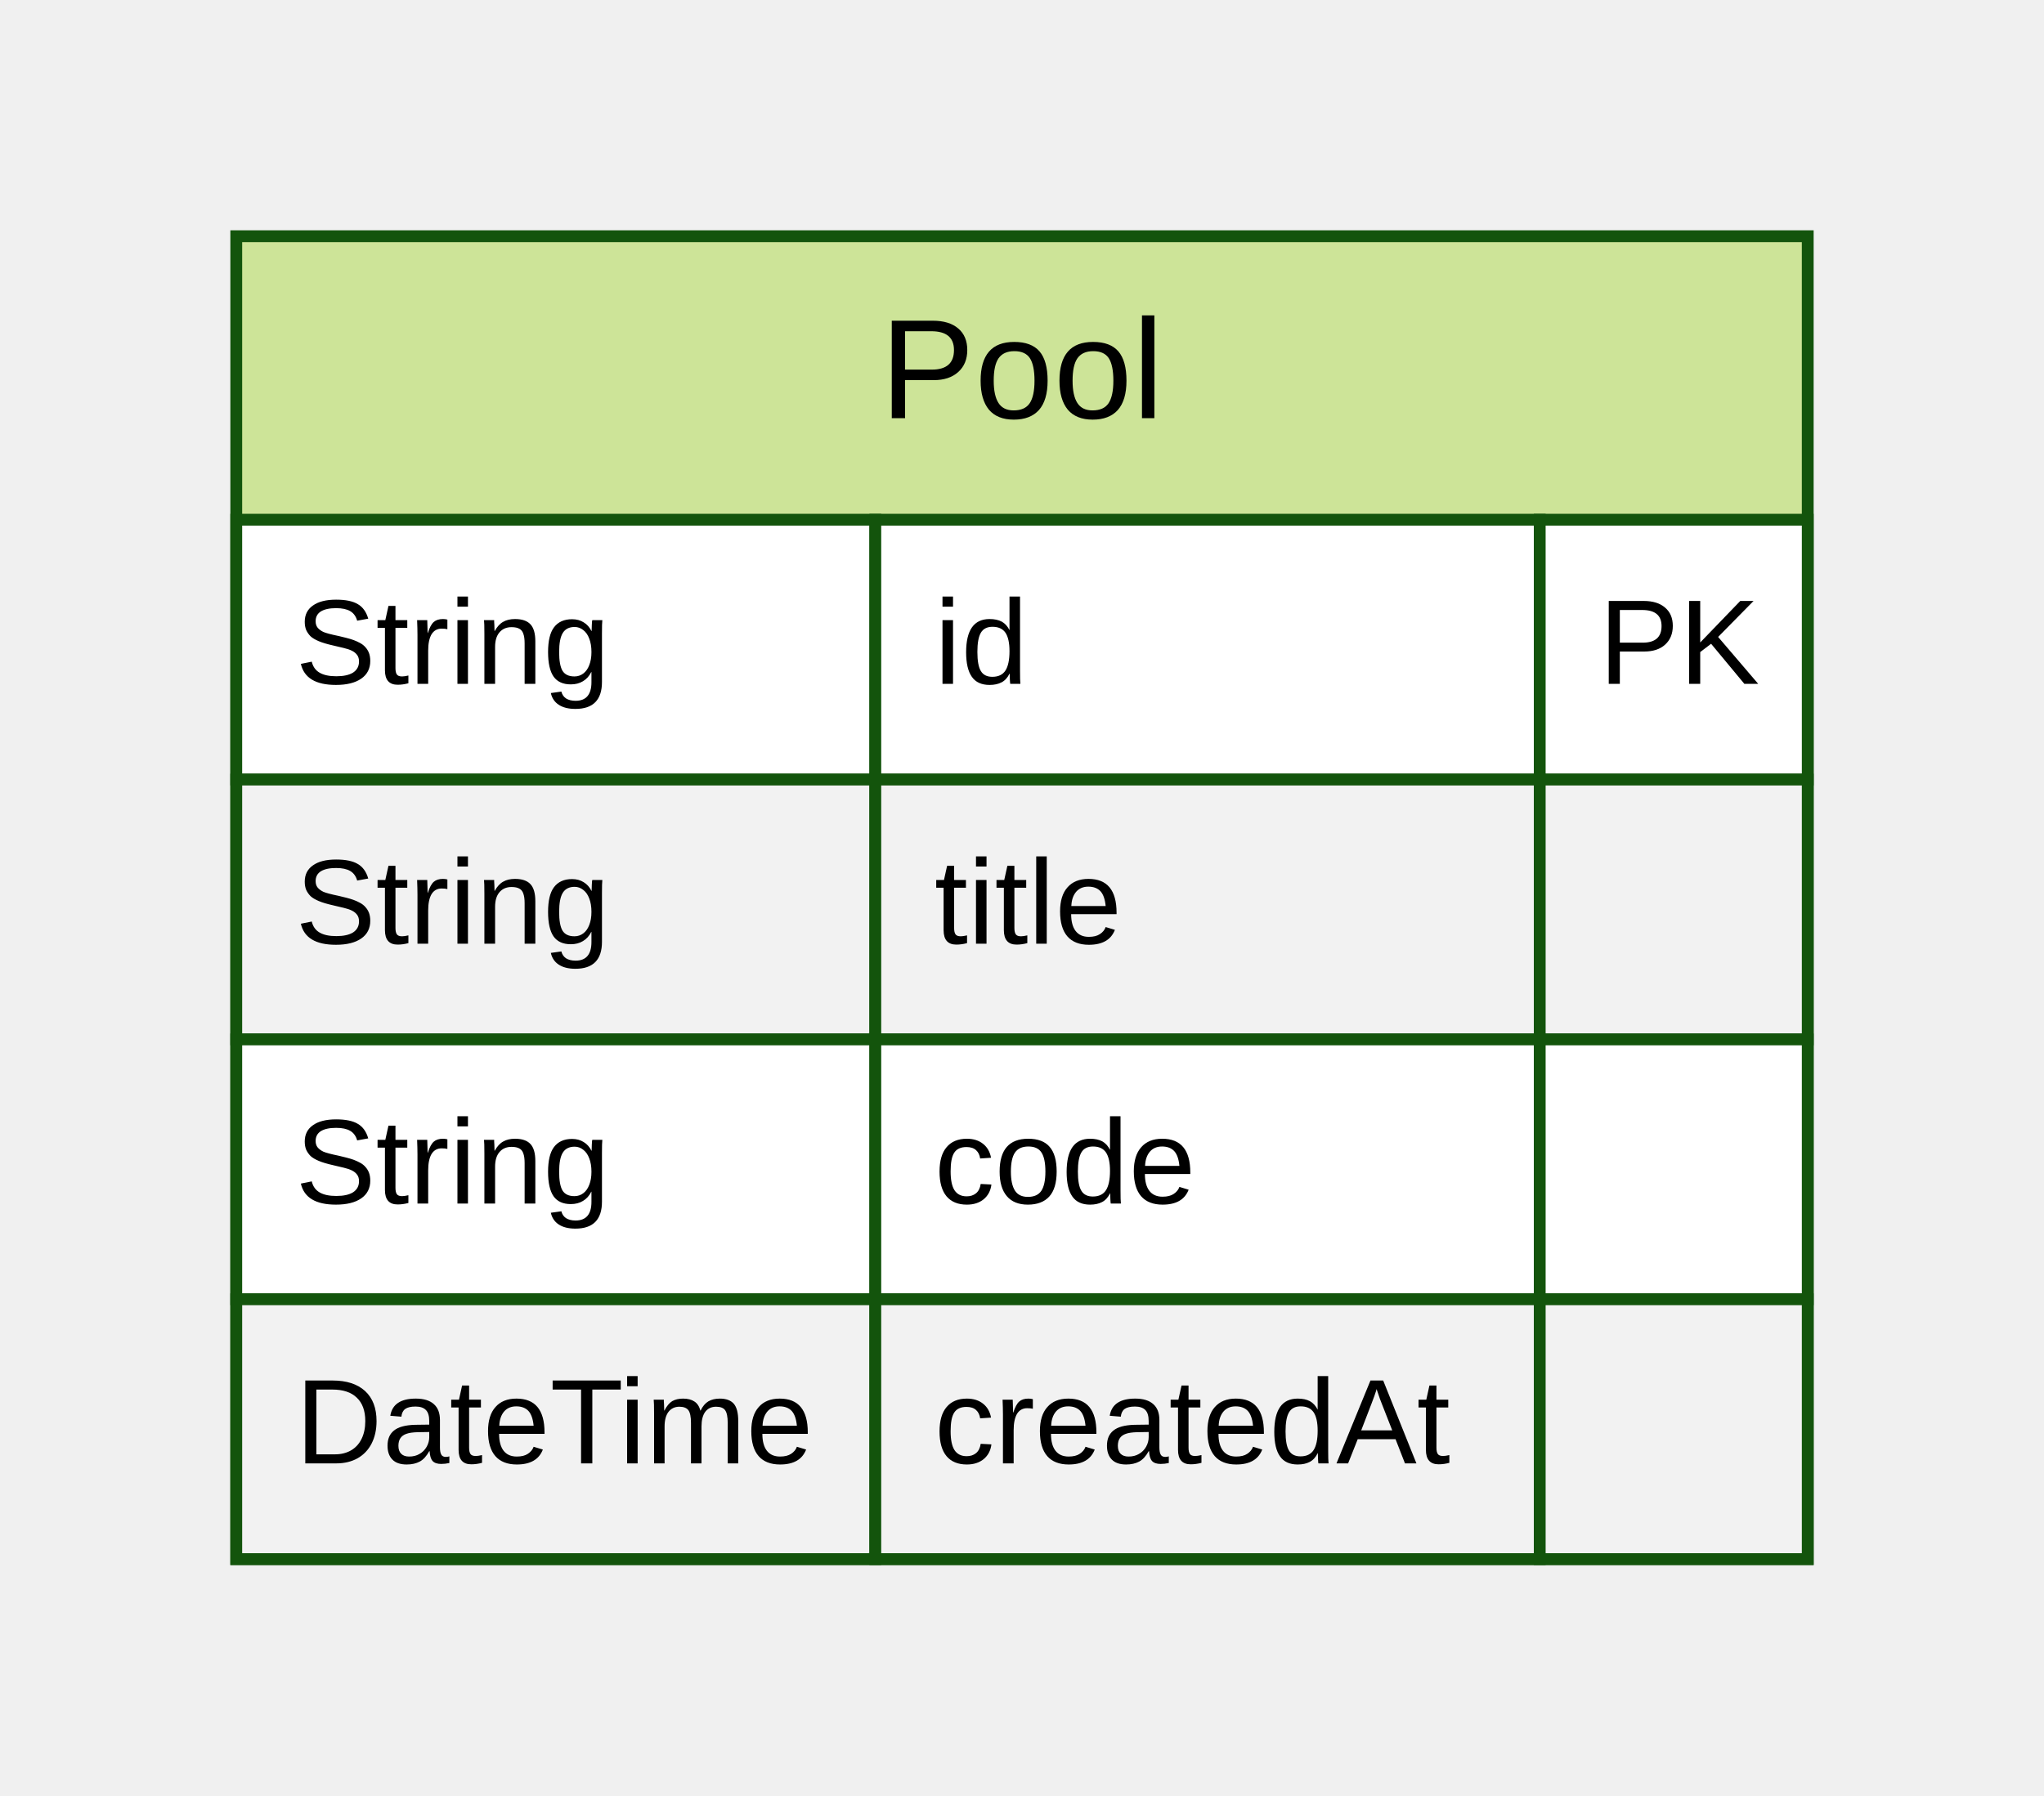
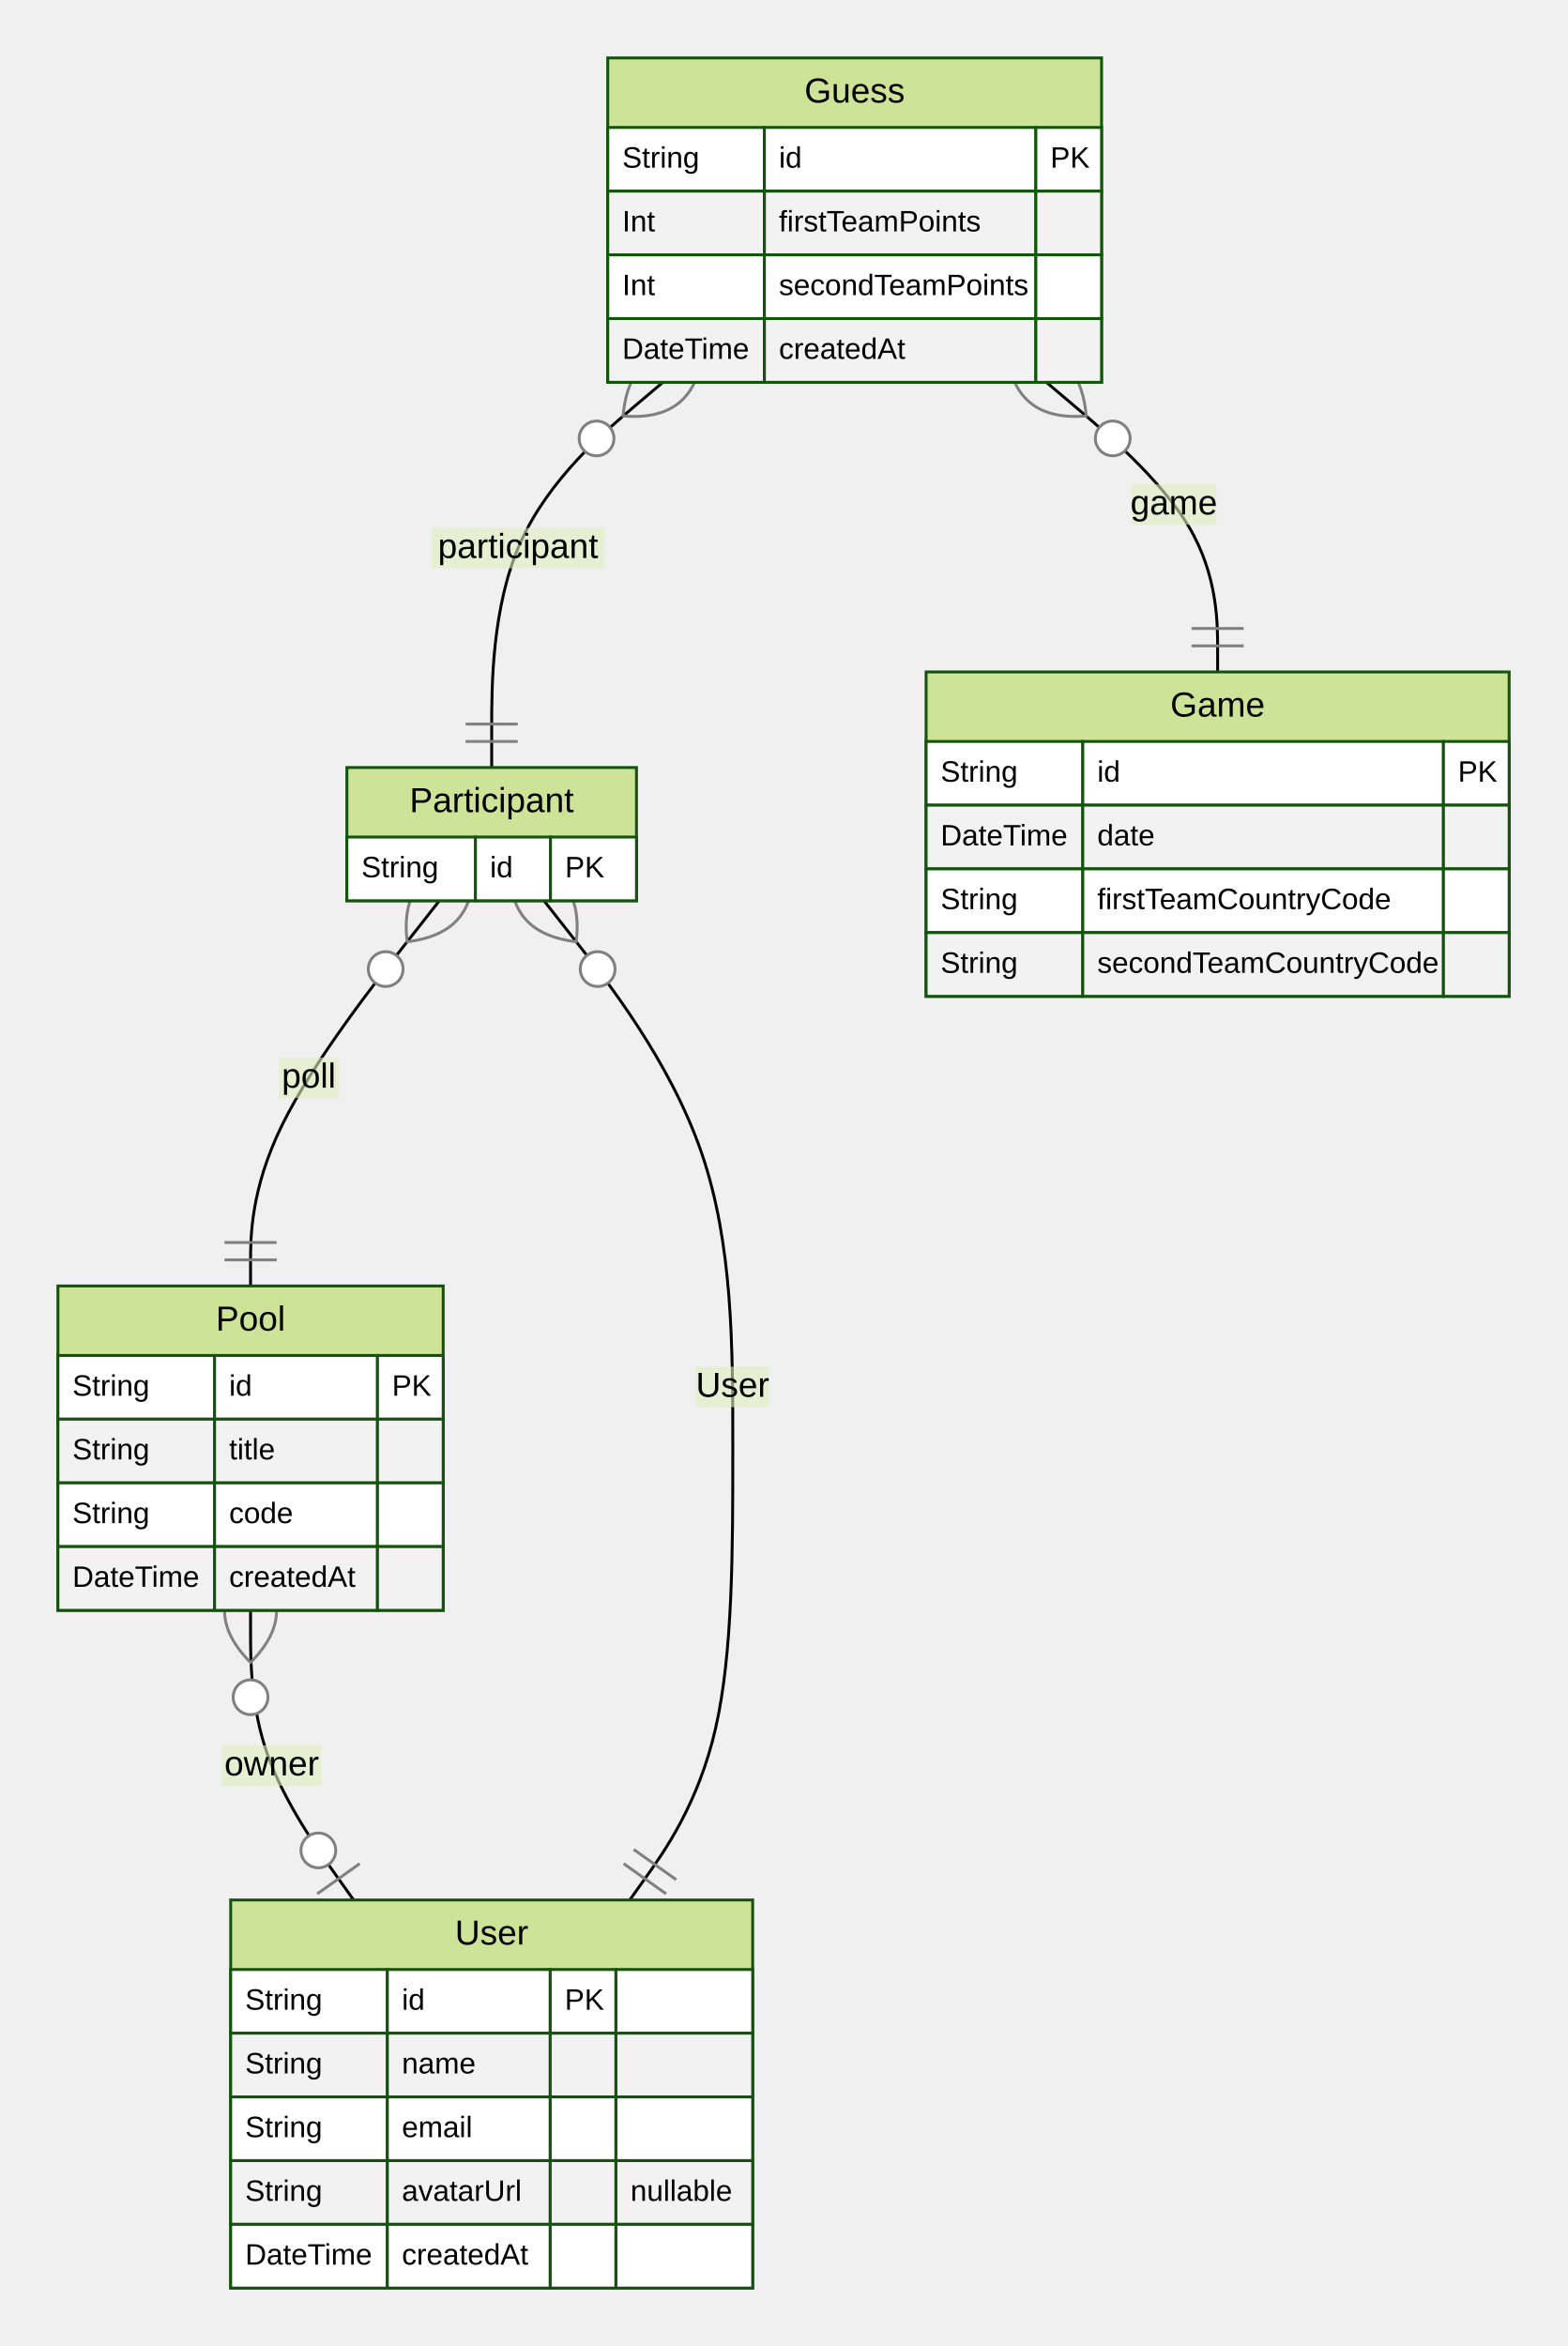
- <svg xmlns="http://www.w3.org/2000/svg" aria-labelledby="chart-title-mermaid-0 chart-desc-mermaid-0" role="img" viewBox="0 0 173.026 152" style="max-width: 173.026px; background-color: white;" width="100%" id="mermaid-0">
+ <svg xmlns="http://www.w3.org/2000/svg" aria-labelledby="chart-title-mermaid-0 chart-desc-mermaid-0" role="img" viewBox="0 0 541.082 810" style="max-width: 541.082px; background-color: white;" width="100%" id="mermaid-0">
  <style>#mermaid-0 {font-family:"trebuchet ms",verdana,arial,sans-serif;font-size:16px;fill:#000000;}#mermaid-0 .error-icon{fill:#552222;}#mermaid-0 .error-text{fill:#552222;stroke:#552222;}#mermaid-0 .edge-thickness-normal{stroke-width:2px;}#mermaid-0 .edge-thickness-thick{stroke-width:3.5px;}#mermaid-0 .edge-pattern-solid{stroke-dasharray:0;}#mermaid-0 .edge-pattern-dashed{stroke-dasharray:3;}#mermaid-0 .edge-pattern-dotted{stroke-dasharray:2;}#mermaid-0 .marker{fill:#000000;stroke:#000000;}#mermaid-0 .marker.cross{stroke:#000000;}#mermaid-0 svg{font-family:"trebuchet ms",verdana,arial,sans-serif;font-size:16px;}#mermaid-0 .entityBox{fill:#cde498;stroke:#13540c;}#mermaid-0 .attributeBoxOdd{fill:#ffffff;stroke:#13540c;}#mermaid-0 .attributeBoxEven{fill:#f2f2f2;stroke:#13540c;}#mermaid-0 .relationshipLabelBox{fill:hsl(78.158, 58.462%, 84.51%);opacity:0.7;background-color:hsl(78.158, 58.462%, 84.51%);}#mermaid-0 .relationshipLabelBox rect{opacity:0.5;}#mermaid-0 .relationshipLine{stroke:#000000;}#mermaid-0 :root{--mermaid-font-family:"trebuchet ms",verdana,arial,sans-serif;}</style>
  <g />
  <defs>
    <marker orient="auto" markerHeight="18" markerWidth="18" refY="9" refX="0" id="ONLY_ONE_START">
      <path d="M9,0 L9,18 M15,0 L15,18" fill="none" stroke="gray" />
    </marker>
  </defs>
  <defs>
    <marker orient="auto" markerHeight="18" markerWidth="18" refY="9" refX="18" id="ONLY_ONE_END">
      <path d="M3,0 L3,18 M9,0 L9,18" fill="none" stroke="gray" />
    </marker>
  </defs>
  <defs>
    <marker orient="auto" markerHeight="18" markerWidth="30" refY="9" refX="0" id="ZERO_OR_ONE_START">
      <circle r="6" cy="9" cx="21" fill="white" stroke="gray" />
      <path d="M9,0 L9,18" fill="none" stroke="gray" />
    </marker>
  </defs>
  <defs>
    <marker orient="auto" markerHeight="18" markerWidth="30" refY="9" refX="30" id="ZERO_OR_ONE_END">
      <circle r="6" cy="9" cx="9" fill="white" stroke="gray" />
      <path d="M21,0 L21,18" fill="none" stroke="gray" />
    </marker>
  </defs>
  <defs>
    <marker orient="auto" markerHeight="36" markerWidth="45" refY="18" refX="18" id="ONE_OR_MORE_START">
      <path d="M0,18 Q 18,0 36,18 Q 18,36 0,18 M42,9 L42,27" fill="none" stroke="gray" />
    </marker>
  </defs>
  <defs>
    <marker orient="auto" markerHeight="36" markerWidth="45" refY="18" refX="27" id="ONE_OR_MORE_END">
      <path d="M3,9 L3,27 M9,18 Q27,0 45,18 Q27,36 9,18" fill="none" stroke="gray" />
    </marker>
  </defs>
  <defs>
    <marker orient="auto" markerHeight="36" markerWidth="57" refY="18" refX="18" id="ZERO_OR_MORE_START">
      <circle r="6" cy="18" cx="48" fill="white" stroke="gray" />
      <path d="M0,18 Q18,0 36,18 Q18,36 0,18" fill="none" stroke="gray" />
    </marker>
  </defs>
  <defs>
    <marker orient="auto" markerHeight="36" markerWidth="57" refY="18" refX="39" id="ZERO_OR_MORE_END">
      <circle r="6" cy="18" cx="9" fill="white" stroke="gray" />
      <path d="M21,18 Q39,0 57,18 Q39,36 21,18" fill="none" stroke="gray" />
    </marker>
  </defs>
-   <g transform="translate(20,20 )" id="Pool">
+   <path marker-start="url(#ZERO_OR_MORE_START)" marker-end="url(#ZERO_OR_ONE_END)" fill="none" stroke="gray" d="M86.513,556L86.513,564.333C86.513,572.667,86.513,589.333,92.443,606C98.373,622.667,110.233,639.333,116.163,647.667L122.093,656" class="er relationshipLine" />
+   <path marker-start="url(#ZERO_OR_MORE_START)" marker-end="url(#ONLY_ONE_END)" fill="none" stroke="gray" d="M187.835,311L198.7,324.833C209.565,338.667,231.296,366.333,242.161,397.833C253.026,429.333,253.026,464.667,253.026,500C253.026,535.333,253.026,570.667,247.096,596.667C241.167,622.667,229.307,639.333,223.377,647.667L217.447,656" class="er relationshipLine" />
+   <path marker-start="url(#ZERO_OR_MORE_START)" marker-end="url(#ONLY_ONE_END)" fill="none" stroke="gray" d="M151.705,311L140.839,324.833C129.974,338.667,108.244,366.333,97.378,388.5C86.513,410.667,86.513,427.333,86.513,435.667L86.513,444" class="er relationshipLine" />
+   <path marker-start="url(#ZERO_OR_MORE_START)" marker-end="url(#ONLY_ONE_END)" fill="none" stroke="gray" d="M361.309,132L371.162,140.333C381.015,148.667,400.72,165.333,410.573,182C420.426,198.667,420.426,215.333,420.426,223.667L420.426,232" class="er relationshipLine" />
+   <path marker-start="url(#ZERO_OR_MORE_START)" marker-end="url(#ONLY_ONE_END)" fill="none" stroke="gray" d="M228.887,132L219.034,140.333C209.181,148.667,189.476,165.333,179.623,187.5C169.77,209.667,169.77,237.333,169.77,251.167L169.77,265" class="er relationshipLine" />
+   <g transform="translate(20,444 )" id="Pool">
    <rect height="112" width="133.026" y="0" x="0" stroke="gray" fill-opacity="100%" fill="honeydew" class="er entityBox" />
    <text transform="translate(66.51321,12)" style="font-family: &quot;trebuchet ms&quot;, verdana, arial, sans-serif;; font-size: 12px" text-anchor="middle" dominant-baseline="middle" y="0" x="0" id="entity-Pool" class="er entityLabel">Pool</text>
    <rect height="22" width="54.096" y="24" x="0" stroke="gray" fill-opacity="100%" fill="honeydew" class="er attributeBoxOdd" />
    <text transform="translate(5,35)" style="font-family: &quot;trebuchet ms&quot;, verdana, arial, sans-serif;; font-size: 10.2px" text-anchor="left" dominant-baseline="middle" y="0" x="0" id="entity-Pool-attr-1-type" class="er entityLabel">String</text>
    <rect height="22" width="56.243" y="24" x="54.096" stroke="gray" fill-opacity="100%" fill="honeydew" class="er attributeBoxOdd" />
    <text transform="translate(59.09555,35)" style="font-family: &quot;trebuchet ms&quot;, verdana, arial, sans-serif;; font-size: 10.2px" text-anchor="left" dominant-baseline="middle" y="0" x="0" id="entity-Pool-attr-1-name" class="er entityLabel">id</text>
    <rect height="22" width="22.688" y="24" x="110.339" stroke="gray" fill-opacity="100%" fill="honeydew" class="er attributeBoxOdd" />
    <text transform="translate(115.3387,35)" style="font-family: &quot;trebuchet ms&quot;, verdana, arial, sans-serif;; font-size: 10.2px" text-anchor="left" dominant-baseline="middle" y="0" x="0" id="entity-Pool-attr-1-key" class="er entityLabel">PK</text>
    <rect height="22" width="54.096" y="46" x="0" stroke="gray" fill-opacity="100%" fill="honeydew" class="er attributeBoxEven" />
    <text transform="translate(5,57)" style="font-family: &quot;trebuchet ms&quot;, verdana, arial, sans-serif;; font-size: 10.2px" text-anchor="left" dominant-baseline="middle" y="0" x="0" id="entity-Pool-attr-2-type" class="er entityLabel">String</text>
    <rect height="22" width="56.243" y="46" x="54.096" stroke="gray" fill-opacity="100%" fill="honeydew" class="er attributeBoxEven" />
    <text transform="translate(59.09555,57)" style="font-family: &quot;trebuchet ms&quot;, verdana, arial, sans-serif;; font-size: 10.2px" text-anchor="left" dominant-baseline="middle" y="0" x="0" id="entity-Pool-attr-2-name" class="er entityLabel">title</text>
    <rect height="22" width="22.688" y="46" x="110.339" stroke="gray" fill-opacity="100%" fill="honeydew" class="er attributeBoxEven" />
    <text transform="translate(115.3387,57)" style="font-family: &quot;trebuchet ms&quot;, verdana, arial, sans-serif;; font-size: 10.2px" text-anchor="left" dominant-baseline="middle" y="0" x="0" id="entity-Pool-attr-2-key" class="er entityLabel" />
    <rect height="22" width="54.096" y="68" x="0" stroke="gray" fill-opacity="100%" fill="honeydew" class="er attributeBoxOdd" />
    <text transform="translate(5,79)" style="font-family: &quot;trebuchet ms&quot;, verdana, arial, sans-serif;; font-size: 10.2px" text-anchor="left" dominant-baseline="middle" y="0" x="0" id="entity-Pool-attr-3-type" class="er entityLabel">String</text>
    <rect height="22" width="56.243" y="68" x="54.096" stroke="gray" fill-opacity="100%" fill="honeydew" class="er attributeBoxOdd" />
    <text transform="translate(59.09555,79)" style="font-family: &quot;trebuchet ms&quot;, verdana, arial, sans-serif;; font-size: 10.2px" text-anchor="left" dominant-baseline="middle" y="0" x="0" id="entity-Pool-attr-3-name" class="er entityLabel">code</text>
    <rect height="22" width="22.688" y="68" x="110.339" stroke="gray" fill-opacity="100%" fill="honeydew" class="er attributeBoxOdd" />
    <text transform="translate(115.3387,79)" style="font-family: &quot;trebuchet ms&quot;, verdana, arial, sans-serif;; font-size: 10.2px" text-anchor="left" dominant-baseline="middle" y="0" x="0" id="entity-Pool-attr-3-key" class="er entityLabel" />
    <rect height="22" width="54.096" y="90" x="0" stroke="gray" fill-opacity="100%" fill="honeydew" class="er attributeBoxEven" />
    <text transform="translate(5,101)" style="font-family: &quot;trebuchet ms&quot;, verdana, arial, sans-serif;; font-size: 10.2px" text-anchor="left" dominant-baseline="middle" y="0" x="0" id="entity-Pool-attr-4-type" class="er entityLabel">DateTime</text>
    <rect height="22" width="56.243" y="90" x="54.096" stroke="gray" fill-opacity="100%" fill="honeydew" class="er attributeBoxEven" />
    <text transform="translate(59.09555,101)" style="font-family: &quot;trebuchet ms&quot;, verdana, arial, sans-serif;; font-size: 10.2px" text-anchor="left" dominant-baseline="middle" y="0" x="0" id="entity-Pool-attr-4-name" class="er entityLabel">createdAt</text>
    <rect height="22" width="22.688" y="90" x="110.339" stroke="gray" fill-opacity="100%" fill="honeydew" class="er attributeBoxEven" />
    <text transform="translate(115.3387,101)" style="font-family: &quot;trebuchet ms&quot;, verdana, arial, sans-serif;; font-size: 10.2px" text-anchor="left" dominant-baseline="middle" y="0" x="0" id="entity-Pool-attr-4-key" class="er entityLabel" />
  </g>
+   <g transform="translate(119.7698,265 )" id="Participant">
+     <rect height="46" width="100" y="0" x="0" stroke="gray" fill-opacity="100%" fill="honeydew" class="er entityBox" />
+     <text transform="translate(50,12)" style="font-family: &quot;trebuchet ms&quot;, verdana, arial, sans-serif;; font-size: 12px" text-anchor="middle" dominant-baseline="middle" y="0" x="0" id="entity-Participant" class="er entityLabel">Participant</text>
+     <rect height="22" width="44.399" y="24" x="0" stroke="gray" fill-opacity="100%" fill="honeydew" class="er attributeBoxOdd" />
+     <text transform="translate(5,35)" style="font-family: &quot;trebuchet ms&quot;, verdana, arial, sans-serif;; font-size: 10.2px" text-anchor="left" dominant-baseline="middle" y="0" x="0" id="entity-Participant-attr-1-type" class="er entityLabel">String</text>
+     <rect height="22" width="25.911" y="24" x="44.399" stroke="gray" fill-opacity="100%" fill="honeydew" class="er attributeBoxOdd" />
+     <text transform="translate(49.39862,35)" style="font-family: &quot;trebuchet ms&quot;, verdana, arial, sans-serif;; font-size: 10.2px" text-anchor="left" dominant-baseline="middle" y="0" x="0" id="entity-Participant-attr-1-name" class="er entityLabel">id</text>
+     <rect height="22" width="29.69" y="24" x="70.31" stroke="gray" fill-opacity="100%" fill="honeydew" class="er attributeBoxOdd" />
+     <text transform="translate(75.30976,35)" style="font-family: &quot;trebuchet ms&quot;, verdana, arial, sans-serif;; font-size: 10.2px" text-anchor="left" dominant-baseline="middle" y="0" x="0" id="entity-Participant-attr-1-key" class="er entityLabel">PK</text>
+   </g>
+   <g transform="translate(79.65034,656 )" id="User">
+     <rect height="134" width="180.239" y="0" x="0" stroke="gray" fill-opacity="100%" fill="honeydew" class="er entityBox" />
+     <text transform="translate(90.11948,12)" style="font-family: &quot;trebuchet ms&quot;, verdana, arial, sans-serif;; font-size: 12px" text-anchor="middle" dominant-baseline="middle" y="0" x="0" id="entity-User" class="er entityLabel">User</text>
+     <rect height="22" width="54.096" y="24" x="0" stroke="gray" fill-opacity="100%" fill="honeydew" class="er attributeBoxOdd" />
+     <text transform="translate(5,35)" style="font-family: &quot;trebuchet ms&quot;, verdana, arial, sans-serif;; font-size: 10.2px" text-anchor="left" dominant-baseline="middle" y="0" x="0" id="entity-User-attr-1-type" class="er entityLabel">String</text>
+     <rect height="22" width="56.243" y="24" x="54.096" stroke="gray" fill-opacity="100%" fill="honeydew" class="er attributeBoxOdd" />
+     <text transform="translate(59.09555,35)" style="font-family: &quot;trebuchet ms&quot;, verdana, arial, sans-serif;; font-size: 10.2px" text-anchor="left" dominant-baseline="middle" y="0" x="0" id="entity-User-attr-1-name" class="er entityLabel">id</text>
+     <rect height="22" width="22.688" y="24" x="110.339" stroke="gray" fill-opacity="100%" fill="honeydew" class="er attributeBoxOdd" />
+     <text transform="translate(115.3387,35)" style="font-family: &quot;trebuchet ms&quot;, verdana, arial, sans-serif;; font-size: 10.2px" text-anchor="left" dominant-baseline="middle" y="0" x="0" id="entity-User-attr-1-key" class="er entityLabel">PK</text>
+     <rect height="22" width="47.213" y="24" x="133.026" stroke="gray" fill-opacity="100%" fill="honeydew" class="er attributeBoxOdd" />
+     <text transform="translate(138.0264,35)" style="font-family: &quot;trebuchet ms&quot;, verdana, arial, sans-serif;; font-size: 10.2px" text-anchor="left" dominant-baseline="middle" y="0" x="0" id="entity-User-attr-1-comment" class="er entityLabel" />
+     <rect height="22" width="54.096" y="46" x="0" stroke="gray" fill-opacity="100%" fill="honeydew" class="er attributeBoxEven" />
+     <text transform="translate(5,57)" style="font-family: &quot;trebuchet ms&quot;, verdana, arial, sans-serif;; font-size: 10.2px" text-anchor="left" dominant-baseline="middle" y="0" x="0" id="entity-User-attr-2-type" class="er entityLabel">String</text>
+     <rect height="22" width="56.243" y="46" x="54.096" stroke="gray" fill-opacity="100%" fill="honeydew" class="er attributeBoxEven" />
+     <text transform="translate(59.09555,57)" style="font-family: &quot;trebuchet ms&quot;, verdana, arial, sans-serif;; font-size: 10.2px" text-anchor="left" dominant-baseline="middle" y="0" x="0" id="entity-User-attr-2-name" class="er entityLabel">name</text>
+     <rect height="22" width="22.688" y="46" x="110.339" stroke="gray" fill-opacity="100%" fill="honeydew" class="er attributeBoxEven" />
+     <text transform="translate(115.3387,57)" style="font-family: &quot;trebuchet ms&quot;, verdana, arial, sans-serif;; font-size: 10.2px" text-anchor="left" dominant-baseline="middle" y="0" x="0" id="entity-User-attr-2-key" class="er entityLabel" />
+     <rect height="22" width="47.213" y="46" x="133.026" stroke="gray" fill-opacity="100%" fill="honeydew" class="er attributeBoxEven" />
+     <text transform="translate(138.0264,57)" style="font-family: &quot;trebuchet ms&quot;, verdana, arial, sans-serif;; font-size: 10.2px" text-anchor="left" dominant-baseline="middle" y="0" x="0" id="entity-User-attr-2-comment" class="er entityLabel" />
+     <rect height="22" width="54.096" y="68" x="0" stroke="gray" fill-opacity="100%" fill="honeydew" class="er attributeBoxOdd" />
+     <text transform="translate(5,79)" style="font-family: &quot;trebuchet ms&quot;, verdana, arial, sans-serif;; font-size: 10.2px" text-anchor="left" dominant-baseline="middle" y="0" x="0" id="entity-User-attr-3-type" class="er entityLabel">String</text>
+     <rect height="22" width="56.243" y="68" x="54.096" stroke="gray" fill-opacity="100%" fill="honeydew" class="er attributeBoxOdd" />
+     <text transform="translate(59.09555,79)" style="font-family: &quot;trebuchet ms&quot;, verdana, arial, sans-serif;; font-size: 10.2px" text-anchor="left" dominant-baseline="middle" y="0" x="0" id="entity-User-attr-3-name" class="er entityLabel">email</text>
+     <rect height="22" width="22.688" y="68" x="110.339" stroke="gray" fill-opacity="100%" fill="honeydew" class="er attributeBoxOdd" />
+     <text transform="translate(115.3387,79)" style="font-family: &quot;trebuchet ms&quot;, verdana, arial, sans-serif;; font-size: 10.2px" text-anchor="left" dominant-baseline="middle" y="0" x="0" id="entity-User-attr-3-key" class="er entityLabel" />
+     <rect height="22" width="47.213" y="68" x="133.026" stroke="gray" fill-opacity="100%" fill="honeydew" class="er attributeBoxOdd" />
+     <text transform="translate(138.0264,79)" style="font-family: &quot;trebuchet ms&quot;, verdana, arial, sans-serif;; font-size: 10.2px" text-anchor="left" dominant-baseline="middle" y="0" x="0" id="entity-User-attr-3-comment" class="er entityLabel" />
+     <rect height="22" width="54.096" y="90" x="0" stroke="gray" fill-opacity="100%" fill="honeydew" class="er attributeBoxEven" />
+     <text transform="translate(5,101)" style="font-family: &quot;trebuchet ms&quot;, verdana, arial, sans-serif;; font-size: 10.2px" text-anchor="left" dominant-baseline="middle" y="0" x="0" id="entity-User-attr-4-type" class="er entityLabel">String</text>
+     <rect height="22" width="56.243" y="90" x="54.096" stroke="gray" fill-opacity="100%" fill="honeydew" class="er attributeBoxEven" />
+     <text transform="translate(59.09555,101)" style="font-family: &quot;trebuchet ms&quot;, verdana, arial, sans-serif;; font-size: 10.2px" text-anchor="left" dominant-baseline="middle" y="0" x="0" id="entity-User-attr-4-name" class="er entityLabel">avatarUrl</text>
+     <rect height="22" width="22.688" y="90" x="110.339" stroke="gray" fill-opacity="100%" fill="honeydew" class="er attributeBoxEven" />
+     <text transform="translate(115.3387,101)" style="font-family: &quot;trebuchet ms&quot;, verdana, arial, sans-serif;; font-size: 10.2px" text-anchor="left" dominant-baseline="middle" y="0" x="0" id="entity-User-attr-4-key" class="er entityLabel" />
+     <rect height="22" width="47.213" y="90" x="133.026" stroke="gray" fill-opacity="100%" fill="honeydew" class="er attributeBoxEven" />
+     <text transform="translate(138.0264,101)" style="font-family: &quot;trebuchet ms&quot;, verdana, arial, sans-serif;; font-size: 10.2px" text-anchor="left" dominant-baseline="middle" y="0" x="0" id="entity-User-attr-4-comment" class="er entityLabel">nullable</text>
+     <rect height="22" width="54.096" y="112" x="0" stroke="gray" fill-opacity="100%" fill="honeydew" class="er attributeBoxOdd" />
+     <text transform="translate(5,123)" style="font-family: &quot;trebuchet ms&quot;, verdana, arial, sans-serif;; font-size: 10.2px" text-anchor="left" dominant-baseline="middle" y="0" x="0" id="entity-User-attr-5-type" class="er entityLabel">DateTime</text>
+     <rect height="22" width="56.243" y="112" x="54.096" stroke="gray" fill-opacity="100%" fill="honeydew" class="er attributeBoxOdd" />
+     <text transform="translate(59.09555,123)" style="font-family: &quot;trebuchet ms&quot;, verdana, arial, sans-serif;; font-size: 10.2px" text-anchor="left" dominant-baseline="middle" y="0" x="0" id="entity-User-attr-5-name" class="er entityLabel">createdAt</text>
+     <rect height="22" width="22.688" y="112" x="110.339" stroke="gray" fill-opacity="100%" fill="honeydew" class="er attributeBoxOdd" />
+     <text transform="translate(115.3387,123)" style="font-family: &quot;trebuchet ms&quot;, verdana, arial, sans-serif;; font-size: 10.2px" text-anchor="left" dominant-baseline="middle" y="0" x="0" id="entity-User-attr-5-key" class="er entityLabel" />
+     <rect height="22" width="47.213" y="112" x="133.026" stroke="gray" fill-opacity="100%" fill="honeydew" class="er attributeBoxOdd" />
+     <text transform="translate(138.0264,123)" style="font-family: &quot;trebuchet ms&quot;, verdana, arial, sans-serif;; font-size: 10.2px" text-anchor="left" dominant-baseline="middle" y="0" x="0" id="entity-User-attr-5-comment" class="er entityLabel" />
+   </g>
+   <g transform="translate(319.7698,232 )" id="Game">
+     <rect height="112" width="201.312" y="0" x="0" stroke="gray" fill-opacity="100%" fill="honeydew" class="er entityBox" />
+     <text transform="translate(100.6562,12)" style="font-family: &quot;trebuchet ms&quot;, verdana, arial, sans-serif;; font-size: 12px" text-anchor="middle" dominant-baseline="middle" y="0" x="0" id="entity-Game" class="er entityLabel">Game</text>
+     <rect height="22" width="54.096" y="24" x="0" stroke="gray" fill-opacity="100%" fill="honeydew" class="er attributeBoxOdd" />
+     <text transform="translate(5,35)" style="font-family: &quot;trebuchet ms&quot;, verdana, arial, sans-serif;; font-size: 10.2px" text-anchor="left" dominant-baseline="middle" y="0" x="0" id="entity-Game-attr-1-type" class="er entityLabel">String</text>
+     <rect height="22" width="124.529" y="24" x="54.096" stroke="gray" fill-opacity="100%" fill="honeydew" class="er attributeBoxOdd" />
+     <text transform="translate(59.09555,35)" style="font-family: &quot;trebuchet ms&quot;, verdana, arial, sans-serif;; font-size: 10.2px" text-anchor="left" dominant-baseline="middle" y="0" x="0" id="entity-Game-attr-1-name" class="er entityLabel">id</text>
+     <rect height="22" width="22.688" y="24" x="178.625" stroke="gray" fill-opacity="100%" fill="honeydew" class="er attributeBoxOdd" />
+     <text transform="translate(183.6248,35)" style="font-family: &quot;trebuchet ms&quot;, verdana, arial, sans-serif;; font-size: 10.2px" text-anchor="left" dominant-baseline="middle" y="0" x="0" id="entity-Game-attr-1-key" class="er entityLabel">PK</text>
+     <rect height="22" width="54.096" y="46" x="0" stroke="gray" fill-opacity="100%" fill="honeydew" class="er attributeBoxEven" />
+     <text transform="translate(5,57)" style="font-family: &quot;trebuchet ms&quot;, verdana, arial, sans-serif;; font-size: 10.2px" text-anchor="left" dominant-baseline="middle" y="0" x="0" id="entity-Game-attr-2-type" class="er entityLabel">DateTime</text>
+     <rect height="22" width="124.529" y="46" x="54.096" stroke="gray" fill-opacity="100%" fill="honeydew" class="er attributeBoxEven" />
+     <text transform="translate(59.09555,57)" style="font-family: &quot;trebuchet ms&quot;, verdana, arial, sans-serif;; font-size: 10.2px" text-anchor="left" dominant-baseline="middle" y="0" x="0" id="entity-Game-attr-2-name" class="er entityLabel">date</text>
+     <rect height="22" width="22.688" y="46" x="178.625" stroke="gray" fill-opacity="100%" fill="honeydew" class="er attributeBoxEven" />
+     <text transform="translate(183.6248,57)" style="font-family: &quot;trebuchet ms&quot;, verdana, arial, sans-serif;; font-size: 10.2px" text-anchor="left" dominant-baseline="middle" y="0" x="0" id="entity-Game-attr-2-key" class="er entityLabel" />
+     <rect height="22" width="54.096" y="68" x="0" stroke="gray" fill-opacity="100%" fill="honeydew" class="er attributeBoxOdd" />
+     <text transform="translate(5,79)" style="font-family: &quot;trebuchet ms&quot;, verdana, arial, sans-serif;; font-size: 10.2px" text-anchor="left" dominant-baseline="middle" y="0" x="0" id="entity-Game-attr-3-type" class="er entityLabel">String</text>
+     <rect height="22" width="124.529" y="68" x="54.096" stroke="gray" fill-opacity="100%" fill="honeydew" class="er attributeBoxOdd" />
+     <text transform="translate(59.09555,79)" style="font-family: &quot;trebuchet ms&quot;, verdana, arial, sans-serif;; font-size: 10.2px" text-anchor="left" dominant-baseline="middle" y="0" x="0" id="entity-Game-attr-3-name" class="er entityLabel">firstTeamCountryCode</text>
+     <rect height="22" width="22.688" y="68" x="178.625" stroke="gray" fill-opacity="100%" fill="honeydew" class="er attributeBoxOdd" />
+     <text transform="translate(183.6248,79)" style="font-family: &quot;trebuchet ms&quot;, verdana, arial, sans-serif;; font-size: 10.2px" text-anchor="left" dominant-baseline="middle" y="0" x="0" id="entity-Game-attr-3-key" class="er entityLabel" />
+     <rect height="22" width="54.096" y="90" x="0" stroke="gray" fill-opacity="100%" fill="honeydew" class="er attributeBoxEven" />
+     <text transform="translate(5,101)" style="font-family: &quot;trebuchet ms&quot;, verdana, arial, sans-serif;; font-size: 10.2px" text-anchor="left" dominant-baseline="middle" y="0" x="0" id="entity-Game-attr-4-type" class="er entityLabel">String</text>
+     <rect height="22" width="124.529" y="90" x="54.096" stroke="gray" fill-opacity="100%" fill="honeydew" class="er attributeBoxEven" />
+     <text transform="translate(59.09555,101)" style="font-family: &quot;trebuchet ms&quot;, verdana, arial, sans-serif;; font-size: 10.2px" text-anchor="left" dominant-baseline="middle" y="0" x="0" id="entity-Game-attr-4-name" class="er entityLabel">secondTeamCountryCode</text>
+     <rect height="22" width="22.688" y="90" x="178.625" stroke="gray" fill-opacity="100%" fill="honeydew" class="er attributeBoxEven" />
+     <text transform="translate(183.6248,101)" style="font-family: &quot;trebuchet ms&quot;, verdana, arial, sans-serif;; font-size: 10.2px" text-anchor="left" dominant-baseline="middle" y="0" x="0" id="entity-Game-attr-4-key" class="er entityLabel" />
+   </g>
+   <g transform="translate(209.8457,20 )" id="Guess">
+     <rect height="112" width="170.504" y="0" x="0" stroke="gray" fill-opacity="100%" fill="honeydew" class="er entityBox" />
+     <text transform="translate(85.2522,12)" style="font-family: &quot;trebuchet ms&quot;, verdana, arial, sans-serif;; font-size: 12px" text-anchor="middle" dominant-baseline="middle" y="0" x="0" id="entity-Guess" class="er entityLabel">Guess</text>
+     <rect height="22" width="54.096" y="24" x="0" stroke="gray" fill-opacity="100%" fill="honeydew" class="er attributeBoxOdd" />
+     <text transform="translate(5,35)" style="font-family: &quot;trebuchet ms&quot;, verdana, arial, sans-serif;; font-size: 10.2px" text-anchor="left" dominant-baseline="middle" y="0" x="0" id="entity-Guess-attr-1-type" class="er entityLabel">String</text>
+     <rect height="22" width="93.721" y="24" x="54.096" stroke="gray" fill-opacity="100%" fill="honeydew" class="er attributeBoxOdd" />
+     <text transform="translate(59.09555,35)" style="font-family: &quot;trebuchet ms&quot;, verdana, arial, sans-serif;; font-size: 10.2px" text-anchor="left" dominant-baseline="middle" y="0" x="0" id="entity-Guess-attr-1-name" class="er entityLabel">id</text>
+     <rect height="22" width="22.688" y="24" x="147.817" stroke="gray" fill-opacity="100%" fill="honeydew" class="er attributeBoxOdd" />
+     <text transform="translate(152.8167,35)" style="font-family: &quot;trebuchet ms&quot;, verdana, arial, sans-serif;; font-size: 10.2px" text-anchor="left" dominant-baseline="middle" y="0" x="0" id="entity-Guess-attr-1-key" class="er entityLabel">PK</text>
+     <rect height="22" width="54.096" y="46" x="0" stroke="gray" fill-opacity="100%" fill="honeydew" class="er attributeBoxEven" />
+     <text transform="translate(5,57)" style="font-family: &quot;trebuchet ms&quot;, verdana, arial, sans-serif;; font-size: 10.2px" text-anchor="left" dominant-baseline="middle" y="0" x="0" id="entity-Guess-attr-2-type" class="er entityLabel">Int</text>
+     <rect height="22" width="93.721" y="46" x="54.096" stroke="gray" fill-opacity="100%" fill="honeydew" class="er attributeBoxEven" />
+     <text transform="translate(59.09555,57)" style="font-family: &quot;trebuchet ms&quot;, verdana, arial, sans-serif;; font-size: 10.2px" text-anchor="left" dominant-baseline="middle" y="0" x="0" id="entity-Guess-attr-2-name" class="er entityLabel">firstTeamPoints</text>
+     <rect height="22" width="22.688" y="46" x="147.817" stroke="gray" fill-opacity="100%" fill="honeydew" class="er attributeBoxEven" />
+     <text transform="translate(152.8167,57)" style="font-family: &quot;trebuchet ms&quot;, verdana, arial, sans-serif;; font-size: 10.2px" text-anchor="left" dominant-baseline="middle" y="0" x="0" id="entity-Guess-attr-2-key" class="er entityLabel" />
+     <rect height="22" width="54.096" y="68" x="0" stroke="gray" fill-opacity="100%" fill="honeydew" class="er attributeBoxOdd" />
+     <text transform="translate(5,79)" style="font-family: &quot;trebuchet ms&quot;, verdana, arial, sans-serif;; font-size: 10.2px" text-anchor="left" dominant-baseline="middle" y="0" x="0" id="entity-Guess-attr-3-type" class="er entityLabel">Int</text>
+     <rect height="22" width="93.721" y="68" x="54.096" stroke="gray" fill-opacity="100%" fill="honeydew" class="er attributeBoxOdd" />
+     <text transform="translate(59.09555,79)" style="font-family: &quot;trebuchet ms&quot;, verdana, arial, sans-serif;; font-size: 10.2px" text-anchor="left" dominant-baseline="middle" y="0" x="0" id="entity-Guess-attr-3-name" class="er entityLabel">secondTeamPoints</text>
+     <rect height="22" width="22.688" y="68" x="147.817" stroke="gray" fill-opacity="100%" fill="honeydew" class="er attributeBoxOdd" />
+     <text transform="translate(152.8167,79)" style="font-family: &quot;trebuchet ms&quot;, verdana, arial, sans-serif;; font-size: 10.2px" text-anchor="left" dominant-baseline="middle" y="0" x="0" id="entity-Guess-attr-3-key" class="er entityLabel" />
+     <rect height="22" width="54.096" y="90" x="0" stroke="gray" fill-opacity="100%" fill="honeydew" class="er attributeBoxEven" />
+     <text transform="translate(5,101)" style="font-family: &quot;trebuchet ms&quot;, verdana, arial, sans-serif;; font-size: 10.2px" text-anchor="left" dominant-baseline="middle" y="0" x="0" id="entity-Guess-attr-4-type" class="er entityLabel">DateTime</text>
+     <rect height="22" width="93.721" y="90" x="54.096" stroke="gray" fill-opacity="100%" fill="honeydew" class="er attributeBoxEven" />
+     <text transform="translate(59.09555,101)" style="font-family: &quot;trebuchet ms&quot;, verdana, arial, sans-serif;; font-size: 10.2px" text-anchor="left" dominant-baseline="middle" y="0" x="0" id="entity-Guess-attr-4-name" class="er entityLabel">createdAt</text>
+     <rect height="22" width="22.688" y="90" x="147.817" stroke="gray" fill-opacity="100%" fill="honeydew" class="er attributeBoxEven" />
+     <text transform="translate(152.8167,101)" style="font-family: &quot;trebuchet ms&quot;, verdana, arial, sans-serif;; font-size: 10.2px" text-anchor="left" dominant-baseline="middle" y="0" x="0" id="entity-Guess-attr-4-key" class="er entityLabel" />
+   </g>
+   <rect fill-opacity="85%" fill="white" height="14" width="34.471" y="602.592" x="76.574" class="er relationshipLabelBox" />
+   <text style="font-family: &quot;trebuchet ms&quot;, verdana, arial, sans-serif;; font-size: 12px" dominant-baseline="middle" text-anchor="middle" y="609.592" x="93.81" id="rel1" class="er relationshipLabel">owner</text>
+   <rect fill-opacity="85%" fill="white" height="14" width="25.184" y="471.862" x="240.348" class="er relationshipLabelBox" />
+   <text style="font-family: &quot;trebuchet ms&quot;, verdana, arial, sans-serif;; font-size: 12px" dominant-baseline="middle" text-anchor="middle" y="478.862" x="252.94" id="rel2" class="er relationshipLabel">User</text>
+   <rect fill-opacity="85%" fill="white" height="14" width="20.664" y="365.133" x="96.274" class="er relationshipLabelBox" />
+   <text style="font-family: &quot;trebuchet ms&quot;, verdana, arial, sans-serif;; font-size: 12px" dominant-baseline="middle" text-anchor="middle" y="372.133" x="106.606" id="rel3" class="er relationshipLabel">poll</text>
+   <rect fill-opacity="85%" fill="white" height="14" width="29.289" y="167.222" x="390.665" class="er relationshipLabelBox" />
+   <text style="font-family: &quot;trebuchet ms&quot;, verdana, arial, sans-serif;; font-size: 12px" dominant-baseline="middle" text-anchor="middle" y="174.222" x="405.31" id="rel4" class="er relationshipLabel">game</text>
+   <rect fill-opacity="85%" fill="white" height="14" width="59.744" y="182.256" x="148.995" class="er relationshipLabelBox" />
+   <text style="font-family: &quot;trebuchet ms&quot;, verdana, arial, sans-serif;; font-size: 12px" dominant-baseline="middle" text-anchor="middle" y="189.256" x="178.867" id="rel5" class="er relationshipLabel">participant</text>
</svg>
